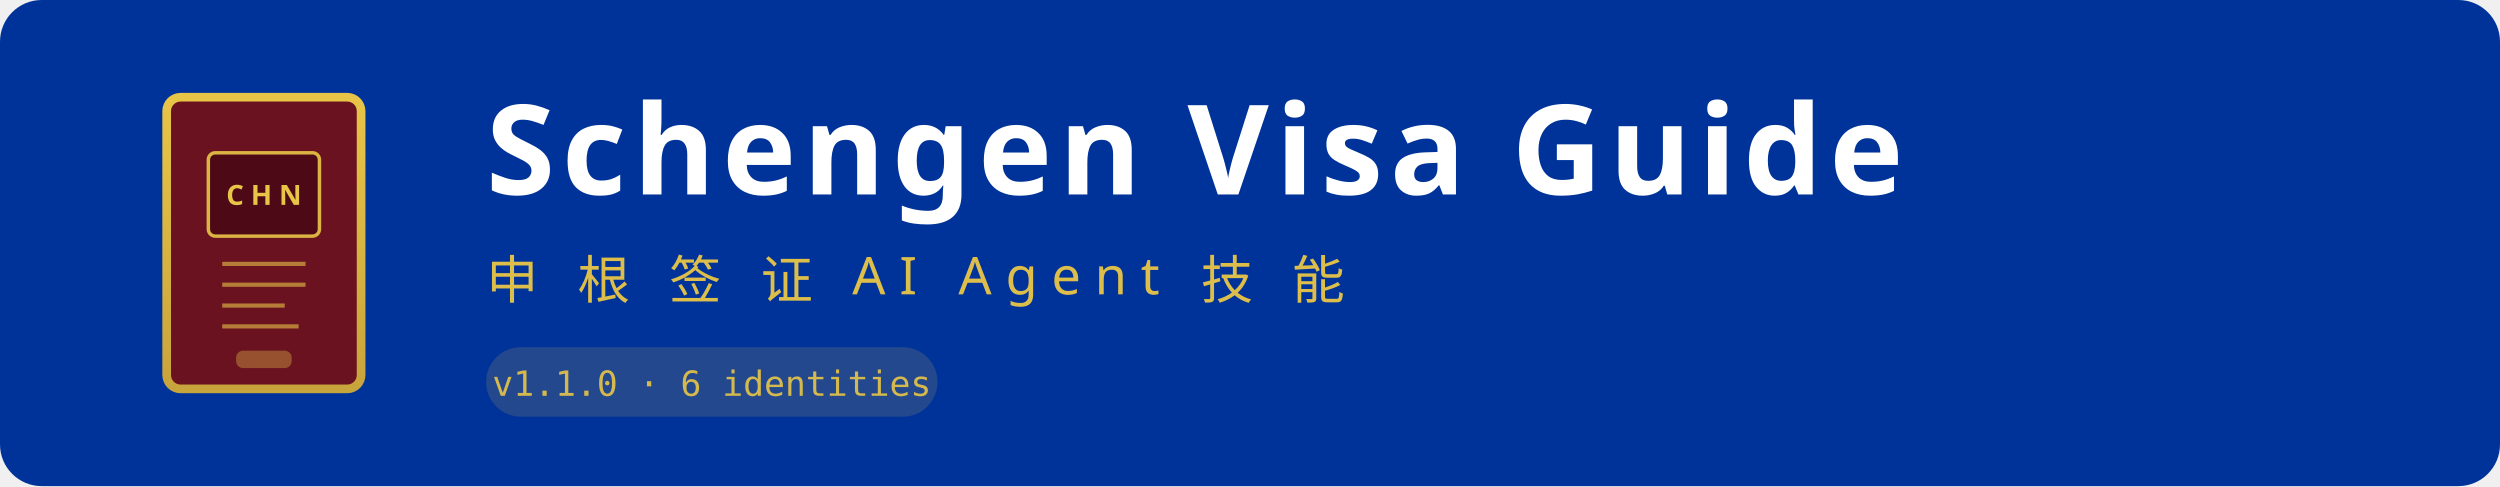
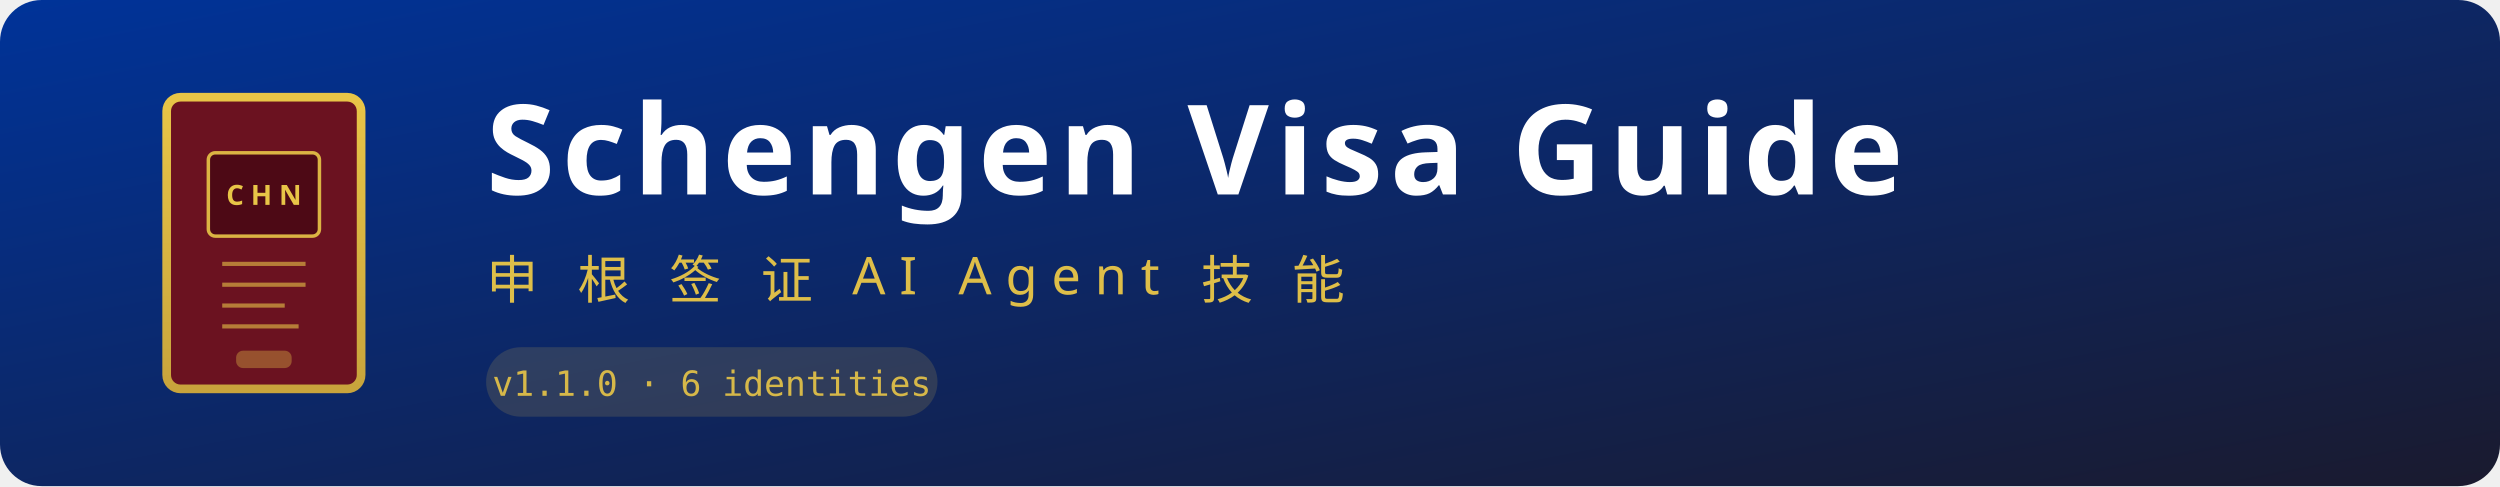
<svg xmlns="http://www.w3.org/2000/svg" viewBox="0 0 720 140" width="720" height="140">
  <defs>
    <linearGradient id="bg" x1="0%" y1="0%" x2="100%" y2="100%">
      <stop offset="0%" style="stop-color:#003399" />
-       <stop offset="100%" style="stop-color:#003399" />
+       <stop offset="100%" style="stop-color:#1a1a2e" />
    </linearGradient>
    <linearGradient id="gold" x1="0%" y1="0%" x2="0%" y2="100%">
      <stop offset="0%" style="stop-color:#E8C547" />
      <stop offset="100%" style="stop-color:#C8A43C" />
    </linearGradient>
  </defs>
  <rect width="720" height="140" rx="12" fill="url(#bg)" />
  <g transform="translate(48, 28)">
    <rect x="0" y="0" width="56" height="84" rx="4" fill="#6B1220" stroke="url(#gold)" stroke-width="2.5" />
    <rect x="12" y="16" width="32" height="24" rx="2" fill="#4A0814" stroke="#E8C547" stroke-width="1" opacity="0.9" />
    <text x="28" y="31" text-anchor="middle" font-size="8" font-weight="700" fill="#E8C547" font-family="sans-serif" letter-spacing="2">CHN</text>
    <line x1="16" y1="48" x2="40" y2="48" stroke="#E8C547" stroke-width="1.2" opacity="0.6" />
    <line x1="16" y1="54" x2="40" y2="54" stroke="#E8C547" stroke-width="1.2" opacity="0.6" />
    <line x1="16" y1="60" x2="34" y2="60" stroke="#E8C547" stroke-width="1.2" opacity="0.6" />
    <line x1="16" y1="66" x2="38" y2="66" stroke="#E8C547" stroke-width="1.2" opacity="0.6" />
    <rect x="20" y="73" width="16" height="5" rx="2" fill="#E8C547" opacity="0.35" />
  </g>
  <text x="140" y="56" font-family="system-ui, sans-serif" font-size="36" font-weight="700" fill="#FFFFFF" letter-spacing="2">
    Schengen Visa Guide
  </text>
  <text x="140" y="86" font-family="system-ui, sans-serif" font-size="15" fill="#E8C547" letter-spacing="4" opacity="0.95">
    申 根 签 证 AI Agent 技 能
  </text>
  <rect x="140" y="100" width="130" height="20" rx="10" fill="#E8C547" opacity="0.15" />
  <text x="205" y="114" text-anchor="middle" font-family="monospace" font-size="10" fill="#E8C547" opacity="0.9">
    v1.1.0 · 6 identities
  </text>
</svg>
